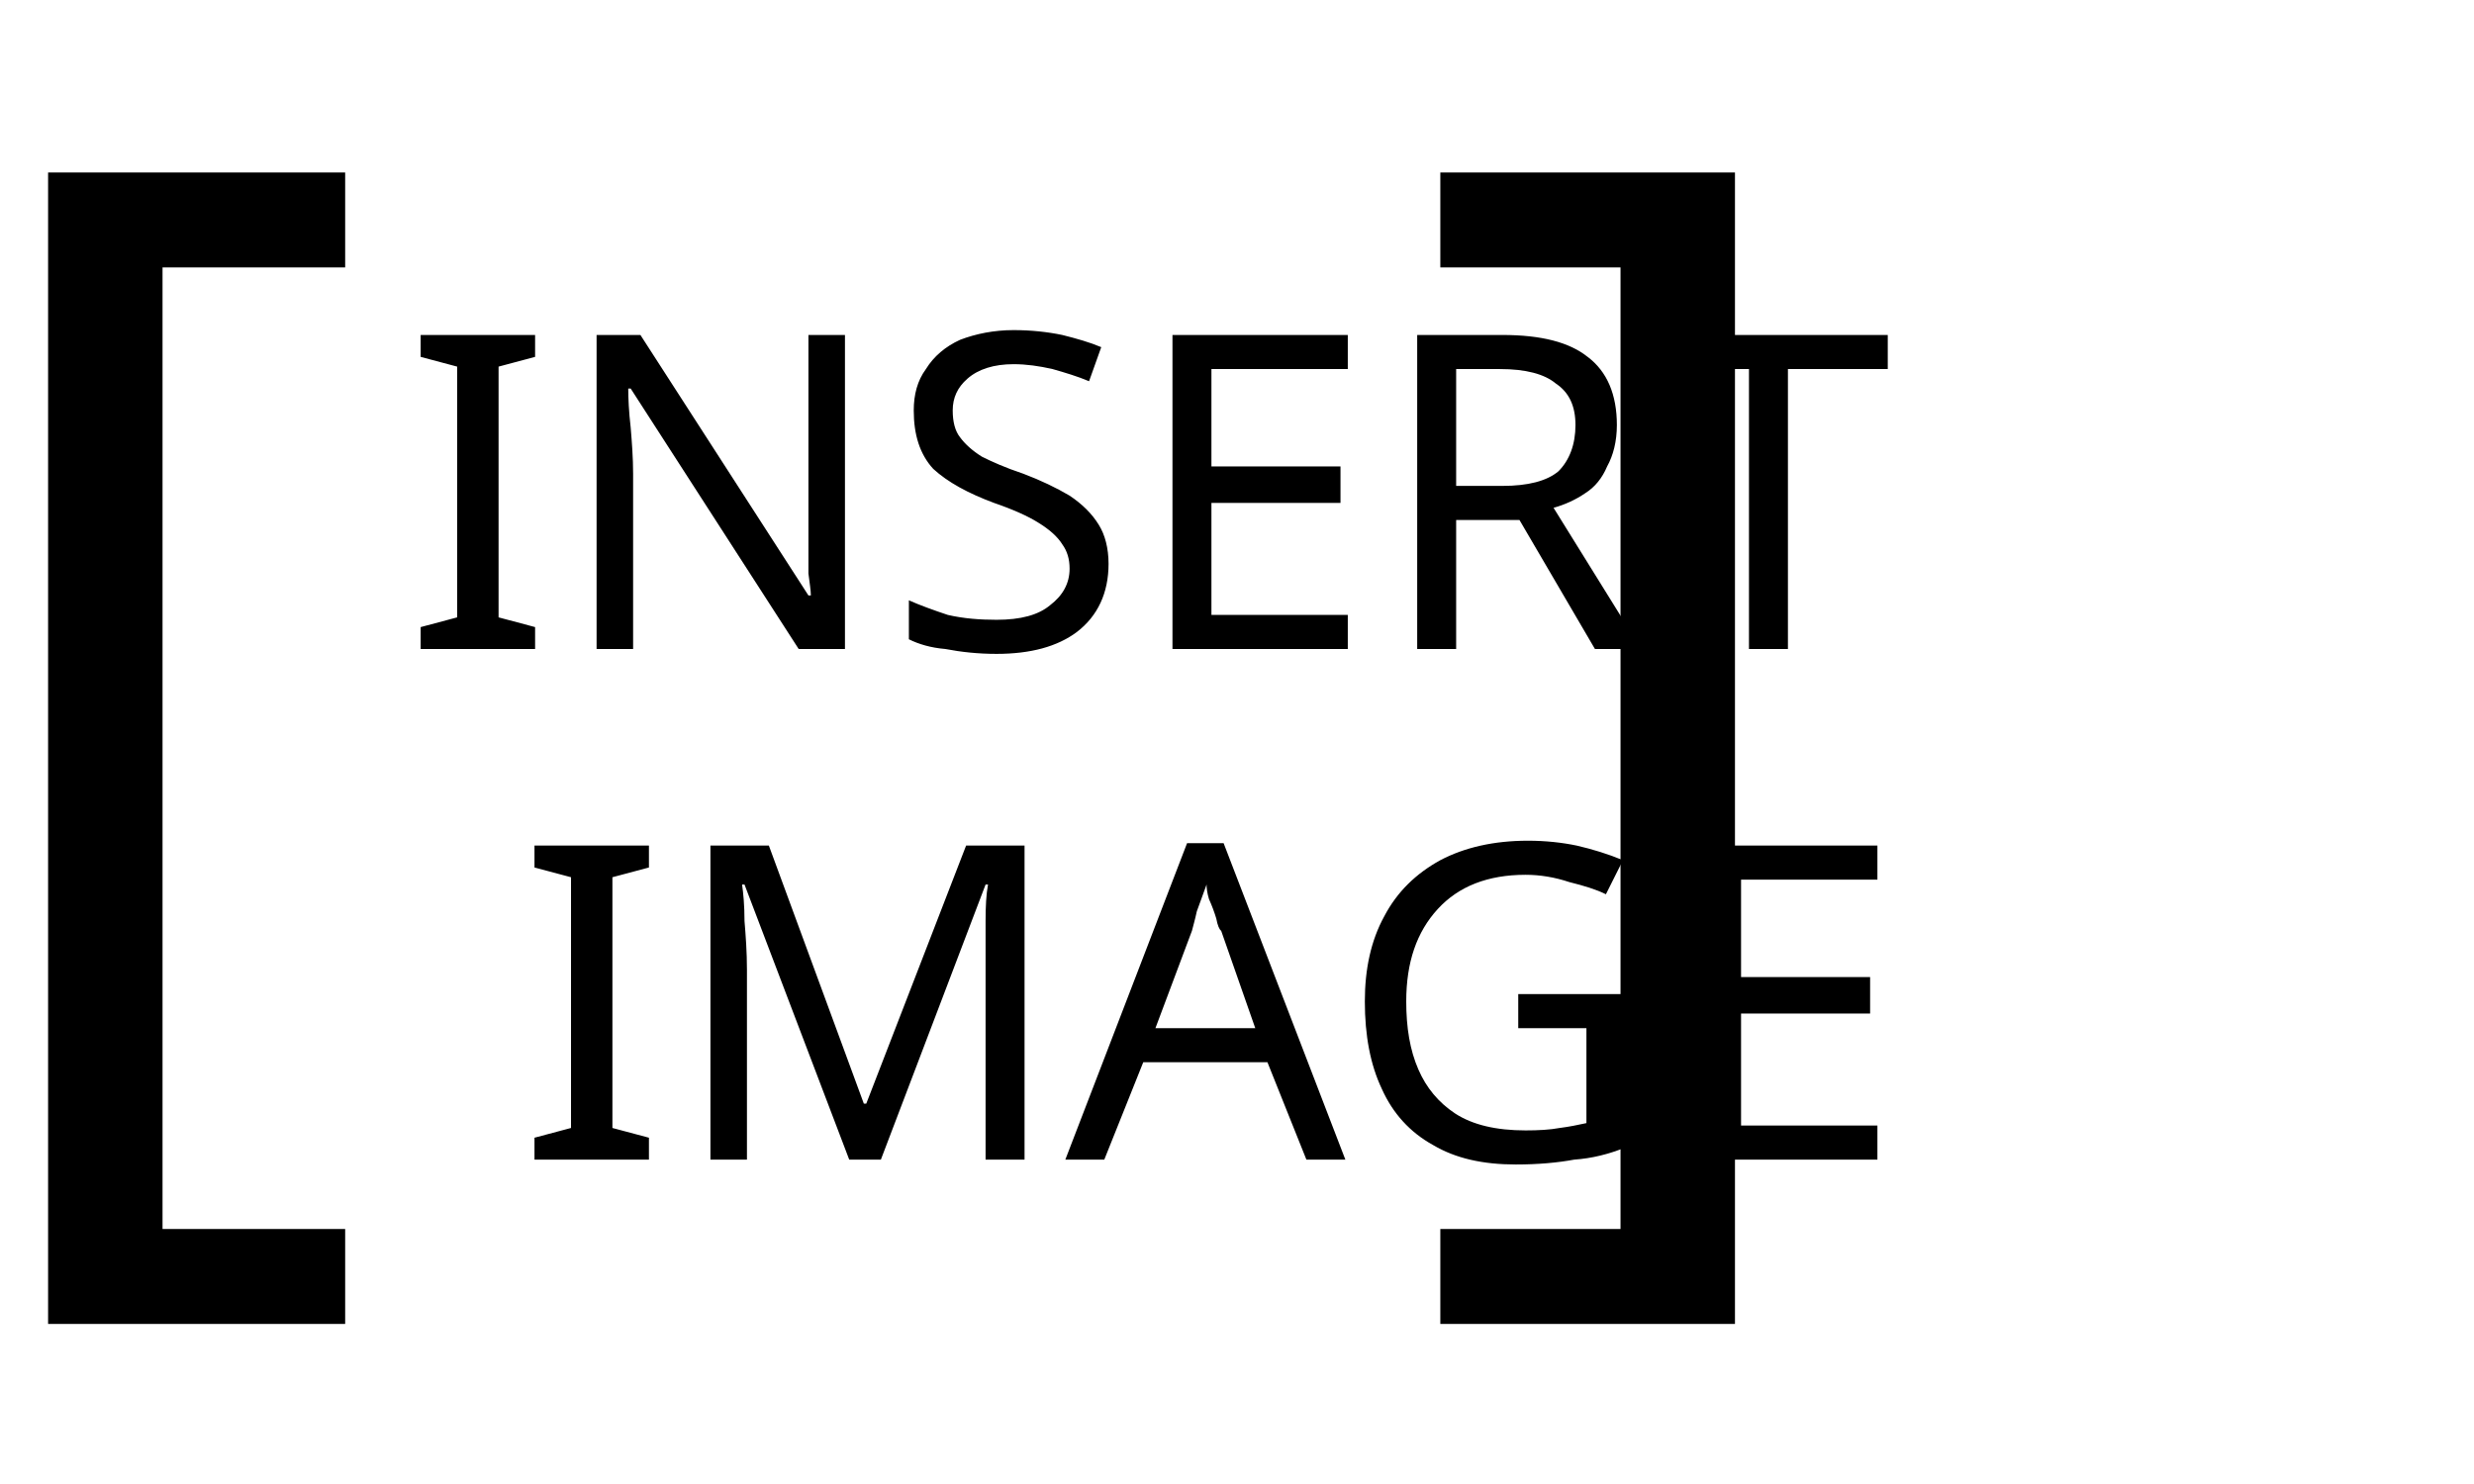
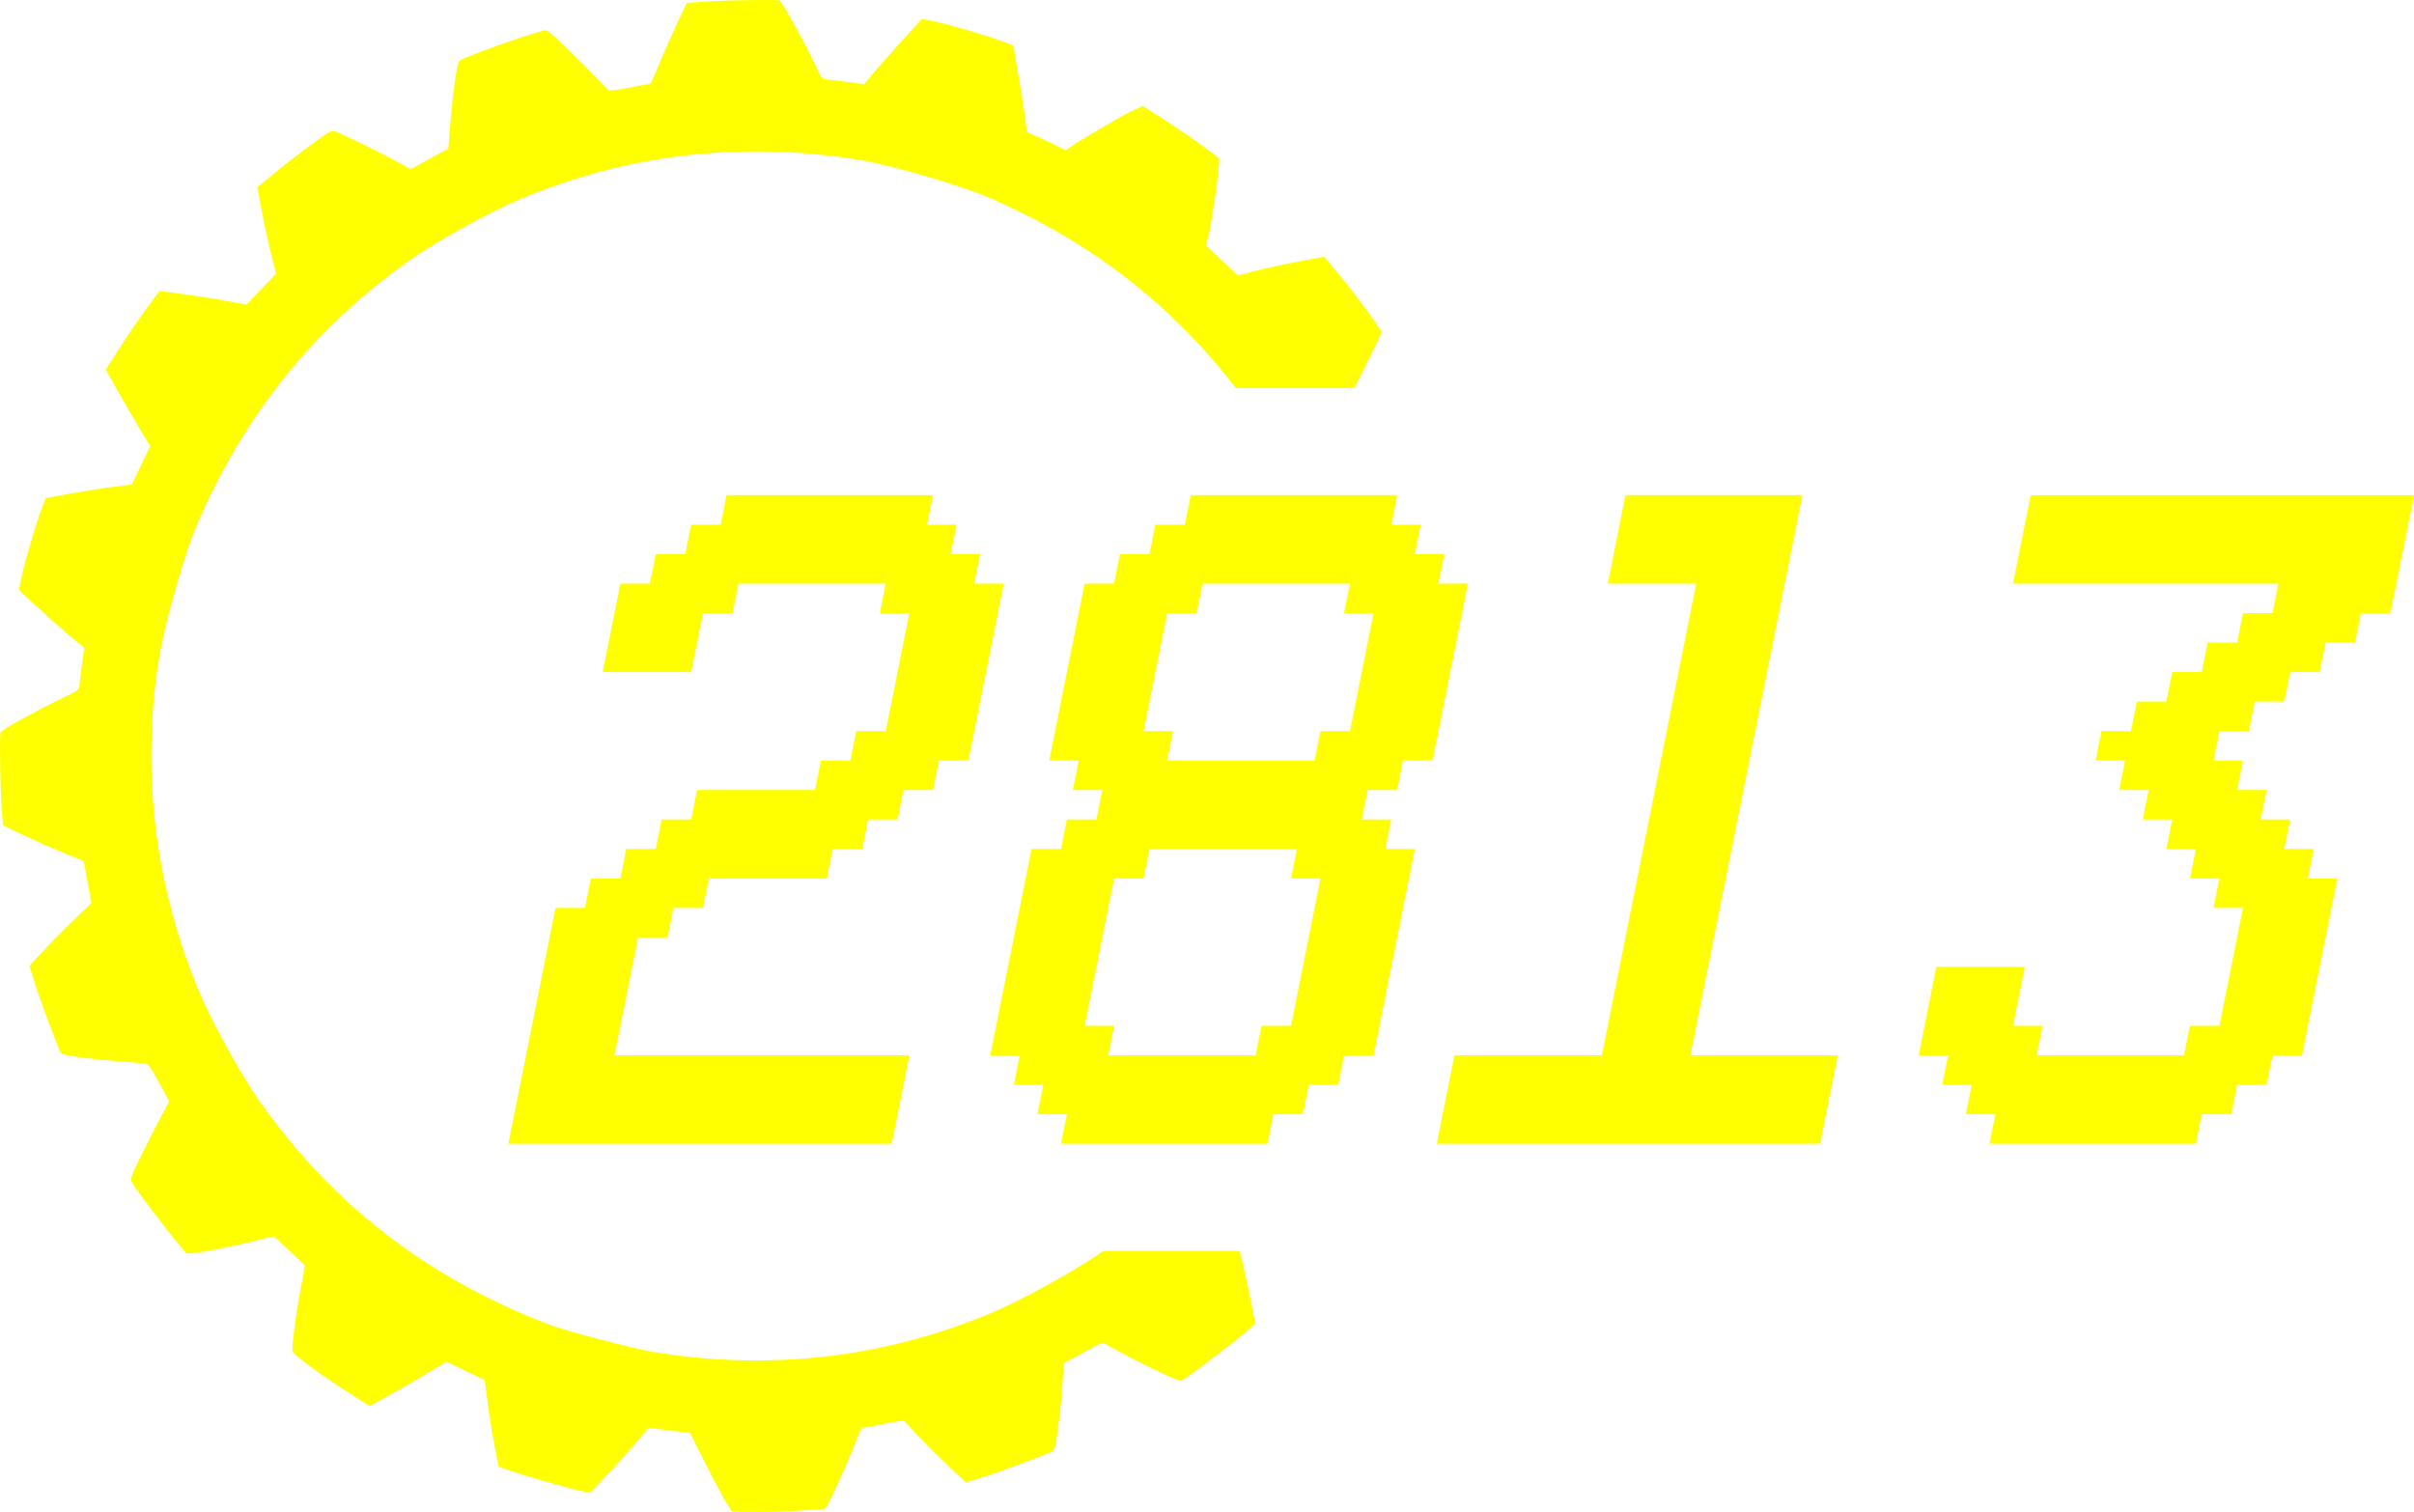
- <svg xmlns="http://www.w3.org/2000/svg" id="svg4540" version="1.1" viewBox="0 0 15.875 9.525" height="36" width="60">
-   <defs id="defs4534" />
-   <g transform="translate(0,-287.475)" id="layer1">
-     <text id="text5087" y="294.629" x="-0.363" style="font-style:normal;font-weight:normal;font-size:12.7px;line-height:1.25;font-family:sans-serif;letter-spacing:0px;word-spacing:0px;fill:#000000;fill-opacity:1;stroke:none;stroke-width:0.265" xml:space="preserve">
-       <tspan style="font-size:8.467px;stroke-width:0.265" y="294.629" x="-0.363" id="tspan5085">[   ]</tspan>
-     </text>
-     <text id="text5091" y="289.142" x="-7.741" style="font-style:normal;font-weight:normal;font-size:10.583px;line-height:1.25;font-family:sans-serif;letter-spacing:0px;word-spacing:0px;fill:#000000;fill-opacity:1;stroke:none;stroke-width:0.265" xml:space="preserve">
-       <tspan id="tspan5097" style="font-size:4.233px;stroke-width:0.265" y="298.798" x="-7.741" />
-     </text>
-     <text id="text5103" y="286.009" x="5.332" style="font-style:normal;font-weight:normal;font-size:1062.567px;line-height:1.25;font-family:sans-serif;letter-spacing:0px;word-spacing:0px;fill:#000000;fill-opacity:1;stroke:none;stroke-width:0.265" xml:space="preserve">
-       <tspan style="stroke-width:0.265" y="1255.42" x="5.332" id="tspan5101" />
-     </text>
-     <text id="text5107" y="288.833" x="5.609" style="font-style:normal;font-weight:normal;font-size:1062.567px;line-height:1.25;font-family:sans-serif;letter-spacing:0px;word-spacing:0px;fill:#000000;fill-opacity:1;stroke:none;stroke-width:0.265" xml:space="preserve">
-       <tspan style="font-size:4.233px;stroke-width:0.265" y="1258.245" x="5.609" id="tspan5105" />
-     </text>
-     <text id="text5111" y="285.838" x="-17.777" style="font-style:normal;font-weight:normal;font-size:4.233px;line-height:1.25;font-family:sans-serif;letter-spacing:0px;word-spacing:0px;fill:#000000;fill-opacity:1;stroke:none;stroke-width:0.265" xml:space="preserve">
-       <tspan style="font-size:4.233px;stroke-width:0.265" y="289.7" x="-17.777" id="tspan5109" />
-     </text>
-     <text id="text5115" y="291.643" x="2.591" style="font-style:normal;font-weight:normal;font-size:6.35px;line-height:1.25;font-family:sans-serif;letter-spacing:0px;word-spacing:0px;fill:#000000;fill-opacity:1;stroke:none;stroke-width:0.265" xml:space="preserve">
-       <tspan style="font-size:2.822px;stroke-width:0.265" y="291.643" x="2.591" id="tspan5113">INSERT</tspan>
-     </text>
-     <text id="text5119" y="294.92" x="3.321" style="font-style:normal;font-weight:normal;font-size:6.35px;line-height:1.25;font-family:sans-serif;letter-spacing:0px;word-spacing:0px;fill:#000000;fill-opacity:1;stroke:none;stroke-width:0.265" xml:space="preserve">
-       <tspan style="font-size:2.822px;stroke-width:0.265" y="294.92" x="3.321" id="tspan5117">IMAGE</tspan>
-     </text>
+ <svg xmlns="http://www.w3.org/2000/svg" id="svg11005" version="1.1" viewBox="0 0 563.19 352.763" height="352.763mm" width="563.19mm">
+   <defs id="defs10999" />
+   <g transform="translate(38.17832,163.6195)" id="layer1">
+     <path id="path142-6" transform="matrix(0.2645833,0,0,0.2645833,-38.17832,-163.6195)" d="M 669.012,0.014 C 652.861,0.107 630.494,0.689 620.373,1.475 l -14.879,1.156 -8.256,17.537 c -4.54,9.646 -11.61,25.619 -15.713,35.496 -4.102,9.877 -7.577,18 -7.721,18.049 -0.144,0.049 -8.456,1.627 -18.471,3.508 -14.217,2.669 -18.59,2.993 -19.947,1.473 -12.814,-14.356 -50.659,-51.259 -53.381,-52.053 -3.298,-0.962 -70.223,22.405 -76.693,26.777 -2.317,1.566 -5.623,24.199 -8.375,57.328 l -1.682,20.236 -16.594,9.1 -16.596,9.1 -11.75,-6.506 c -6.463,-3.578 -21.771,-11.35 -34.016,-17.27 -21.524,-10.405 -22.372,-10.709 -25.496,-9.193 -4.834,2.346 -32.308,22.859 -49.129,36.682 l -14.814,12.174 3.883,20.748 c 2.135,11.412 5.861,28.552 8.279,38.086 l 4.396,17.334 -13.023,13.691 -13.023,13.689 -9.52,-1.828 c -12.797,-2.458 -34.986,-5.948 -52.703,-8.291 l -14.539,-1.924 -11.529,15.65 c -6.342,8.607 -17.014,24.22 -23.715,34.695 l -12.182,19.045 10.016,17.791 c 5.509,9.785 14.345,24.966 19.635,33.734 l 9.619,15.941 -8.098,16.889 -8.096,16.887 -17.299,2.209 c -9.514,1.215 -26.609,3.927 -37.99,6.029 l -20.693,3.822 -3.936,10.408 c -5.1,13.487 -15.027,47.506 -17.652,60.492 l -2.055,10.154 19.266,17.736 c 10.596,9.755 23.556,21.189 28.801,25.408 l 9.535,7.67 -1.998,14.9 c -1.099,8.195 -2.115,16.625 -2.258,18.734 -0.234,3.463 -1.475,4.412 -12.811,9.791 -22.816,10.828 -56.13,29.177 -56.734,31.248 -0.958,3.286 -0.22,50.81 1.041,67.059 l 1.158,14.922 8.328,4.064 c 16.13,7.872 38.282,17.676 53.939,23.873 4.794,1.897 8.756,3.557 8.807,3.689 0.05,0.133 1.635,8.463 3.521,18.512 l 3.432,18.271 -3.879,3.82 c -2.133,2.102 -9.143,8.85 -15.576,14.994 -6.433,6.144 -17.002,16.925 -23.486,23.957 l -11.791,12.785 4.174,13.465 c 5.009,16.166 21.072,59.353 23.305,62.656 1.342,1.986 4.013,2.678 17.273,4.482 13.137,1.787 25.194,2.934 57.09,5.42 2.885,0.225 4.751,2.758 12.422,16.871 l 9.025,16.607 -6.969,12.889 c -3.833,7.089 -11.615,22.364 -17.293,33.943 -10.041,20.476 -10.281,21.144 -8.738,24.359 3.055,6.37 38.362,52.324 48.266,62.82 1.335,1.415 31.558,-4.067 58.857,-10.676 l 18.295,-4.43 13.537,12.877 13.537,12.879 -0.9,5.59 c -0.495,3.075 -1.521,8.848 -2.279,12.828 -2.925,15.343 -4.036,22.313 -6.109,38.289 -1.18,9.091 -1.909,17.627 -1.621,18.971 0.624,2.908 26.298,21.79 50.787,37.35 l 17.389,11.049 21.102,-11.816 c 11.606,-6.499 26.781,-15.328 33.723,-19.617 l 12.621,-7.799 16.955,8.119 16.955,8.117 2.896,21.654 c 1.593,11.909 4.374,29.087 6.18,38.172 l 3.281,16.518 7.062,2.557 h 0.008 c 12.397,4.487 57.919,17.646 65.947,19.064 l 7.746,1.369 14.363,-15.262 c 13.931,-14.804 27.073,-29.682 33.896,-38.371 2.389,-3.043 4.102,-4.019 6.07,-3.445 1.509,0.436 9.699,1.585 18.201,2.555 l 15.459,1.764 7.84,15.805 c 14.248,28.72 27.521,52.797 29.408,53.348 5.388,1.571 77.787,-0.559 81.775,-2.406 1.923,-0.89 15.762,-30.791 25.842,-55.834 l 6.02,-14.955 18.693,-3.596 18.693,-3.594 3.633,4.121 c 6.407,7.265 32.086,33.033 41.912,42.057 l 9.518,8.74 13.455,-4.168 c 16.291,-5.048 59.356,-21.078 62.703,-23.34 2.059,-1.391 2.712,-3.871 4.545,-17.256 2.491,-18.193 4.387,-38.023 4.877,-50.996 l 0.344,-9.148 17.162,-9.332 17.162,-9.332 12.529,7.041 c 6.891,3.872 22.124,11.642 33.852,17.268 19.9,9.547 21.524,10.135 24.344,8.815 4.188,-1.961 40.713,-29.5 53.586,-40.402 l 10.604,-8.98 -4.484,-22.568 c -2.466,-12.413 -6.259,-29.464 -8.43,-37.889 l -0.99,-3.846 H 972.816 c -0.555,0.394 -1.101,0.797 -1.658,1.19 -23.792,16.767 -72.303,43.368 -99.232,54.414 -59.56,24.432 -119.167,37.719 -181.514,40.459 -38.21,1.679 -75.914,-0.617 -114.631,-6.981 -17.097,-2.81 -76.516,-18.449 -90.936,-23.934 C 377.603,1127.487 293.289,1062.56 228.879,971.162 212.112,947.37 185.511,898.857 174.465,871.928 144.917,799.895 131.21,725.108 133.674,649.346 c 1.576,-48.475 7.063,-81.908 21.641,-131.883 8.296,-28.44 12.914,-42.177 18.711,-55.654 41.611,-96.742 103.412,-173.306 188.012,-232.926 23.792,-16.767 72.303,-43.37 99.232,-54.416 59.56,-24.432 119.167,-37.717 181.514,-40.457 38.569,-1.695 75.639,0.594 115.967,7.162 27.034,4.403 87.478,22.033 112.639,32.855 88.989,38.276 160.893,93.651 218.252,168.125 h 104.471 c 6.129,-11.766 13.508,-26.393 17.264,-34.471 l 6.965,-14.982 -4.93,-7.438 c -6.692,-10.098 -26.061,-35.421 -36.963,-48.324 l -8.93,-10.568 -21.824,4.105 c -12.003,2.258 -29.121,5.969 -38.043,8.246 l -16.221,4.141 -14.084,-13.266 -14.086,-13.268 1.656,-5.768 c 3.39,-11.817 11.32,-68.51 9.902,-70.797 -1.379,-2.225 -32.876,-24.514 -50.023,-35.4 l -17.207,-10.924 -10.158,4.746 c -8.842,4.132 -45.422,25.651 -54.488,32.055 l -3.182,2.248 -14.602,-7.08 c -8.031,-3.894 -15.755,-7.42 -17.166,-7.836 -2.55,-0.751 -2.942,-2.11 -4.16,-14.416 -0.312,-3.146 -2.768,-18.62 -5.459,-34.385 l -4.893,-28.664 -10.182,-3.85 C 870.024,31.238 835.937,21.299 823.076,18.699 l -10.113,-2.045 -19.119,20.949 c -10.516,11.522 -21.963,24.479 -25.439,28.793 l -6.32,7.844 -14.91,-2 c -8.2,-1.1 -16.644,-2.116 -18.766,-2.26 -3.455,-0.234 -4.333,-1.311 -8.418,-10.326 -8.138,-17.958 -30.523,-58.611 -32.607,-59.219 -1.228,-0.358 -8.681,-0.478 -18.371,-0.422 z" style="fill:#ffff00;stroke:none;stroke-width:1.333" />
+     <path d="m 282.271,82.612 h -6.879 l -1.376,6.879 h -6.879 l -1.376,6.879 h -6.879 l -1.376,6.879 h -48.154 l 1.376,-6.879 h -6.879 l 1.376,-6.879 h -6.879 l 1.376,-6.879 h -6.879 l 9.631,-48.154 h 6.879 l 1.376,-6.879 h 6.879 l 1.376,-6.879 h -6.879 l 1.376,-6.879 h -6.879 l 8.255,-41.275 h 6.879 l 1.376,-6.879 h 6.879 l 1.376,-6.879 h 6.879 l 1.376,-6.879 h 48.154 l -1.376,6.879 h 6.879 l -1.376,6.879 h 6.879 l -1.376,6.879 h 6.879 l -8.255,41.275 h -6.879 l -1.376,6.879 h -6.879 l -1.376,6.879 h 6.879 l -1.376,6.879 h 6.879 z m -5.503,-75.671 5.503,-27.517 h -6.879 l 1.376,-6.879 h -34.396 l -1.376,6.879 h -6.879 l -5.503,27.517 h 6.879 l -1.376,6.879 h 34.396 l 1.376,-6.879 z m -13.758,68.792 6.879,-34.396 h -6.879 l 1.376,-6.879 h -34.396 l -1.376,6.879 h -6.879 l -6.879,34.396 h 6.879 l -1.376,6.879 h 34.396 l 1.376,-6.879 z" style="font-style:italic;font-variant:normal;font-weight:bold;font-stretch:normal;font-size:medium;line-height:44.25;font-family:Ticketing;-inkscape-font-specification:'Ticketing Bold Italic';letter-spacing:5.292px;word-spacing:0px;fill:#ffff00;fill-opacity:1;stroke:none;stroke-width:50;stroke-miterlimit:4;stroke-dasharray:none;paint-order:stroke fill markers" id="path1438" />
+     <path d="m 386.443,103.25 h -89.429 l 4.128,-20.638 h 34.396 l 22.013,-110.067 h -20.637 l 4.128,-20.637 h 41.275 l -26.141,130.704 h 34.396 z" style="font-style:italic;font-variant:normal;font-weight:bold;font-stretch:normal;font-size:medium;line-height:44.25;font-family:Ticketing;-inkscape-font-specification:'Ticketing Bold Italic';letter-spacing:5.292px;word-spacing:0px;fill:#ffff00;fill-opacity:1;stroke:none;stroke-width:50;stroke-miterlimit:4;stroke-dasharray:none;paint-order:stroke fill markers" id="path1440" />
+     <path d="m 498.871,82.612 h -6.879 l -1.376,6.879 h -6.879 l -1.376,6.879 h -6.879 l -1.376,6.879 h -48.154 l 1.376,-6.879 h -6.879 l 1.376,-6.879 h -6.879 l 1.376,-6.879 h -6.879 l 4.128,-20.637 h 20.637 l -2.752,13.758 h 6.879 l -1.376,6.879 h 34.396 l 1.376,-6.879 h 6.879 l 5.503,-27.517 h -6.879 l 1.376,-6.879 h -6.879 l 1.376,-6.879 h -6.879 l 1.376,-6.879 h -6.879 l 1.376,-6.879 h -6.879 l 1.376,-6.879 h -6.879 l 1.376,-6.879 h 6.879 l 1.376,-6.879 h 6.879 l 1.376,-6.879 h 6.879 l 1.376,-6.879 h 6.879 l 1.376,-6.879 h 6.879 l 1.376,-6.879 h -61.913 l 4.128,-20.637 h 89.429 l -5.503,27.517 h -6.879 l -1.376,6.879 h -6.879 l -1.376,6.879 h -6.879 l -1.376,6.879 h -6.879 l -1.376,6.879 h -6.879 l -1.376,6.879 h 6.879 l -1.376,6.879 h 6.879 l -1.376,6.879 h 6.879 l -1.376,6.879 h 6.879 l -1.376,6.879 h 6.879 z" style="font-style:italic;font-variant:normal;font-weight:bold;font-stretch:normal;font-size:medium;line-height:44.25;font-family:Ticketing;-inkscape-font-specification:'Ticketing Bold Italic';letter-spacing:5.292px;word-spacing:0px;fill:#ffff00;fill-opacity:1;stroke:none;stroke-width:50;stroke-miterlimit:4;stroke-dasharray:none;paint-order:stroke fill markers" id="path1442" />
+     <path d="M 169.843,103.25 H 80.414 l 11.007,-55.033 h 6.879 l 1.376,-6.879 h 6.879 l 1.376,-6.879 h 6.879 l 1.376,-6.879 h 6.879 l 1.376,-6.879 h 27.517 l 1.376,-6.879 h 6.879 l 1.376,-6.879 h 6.879 l 5.503,-27.517 h -6.879 l 1.376,-6.879 h -34.396 l -1.376,6.879 h -6.879 l -2.752,13.758 h -20.637 l 4.128,-20.638 h 6.879 l 1.376,-6.879 h 6.879 l 1.376,-6.879 h 6.879 l 1.376,-6.879 h 48.154 l -1.376,6.879 h 6.879 l -1.376,6.879 h 6.879 l -1.376,6.879 h 6.879 l -8.255,41.275 h -6.879 l -1.376,6.879 h -6.879 l -1.376,6.879 h -6.879 l -1.376,6.879 h -6.879 l -1.376,6.879 h -27.517 l -1.376,6.879 h -6.879 l -1.376,6.879 h -6.879 l -5.503,27.517 h 68.792 z" style="font-style:italic;font-variant:normal;font-weight:bold;font-stretch:normal;font-size:medium;line-height:44.25;font-family:sans-serif;-inkscape-font-specification:'sans-serif Bold Italic';letter-spacing:0px;word-spacing:0px;fill:#ffff00;fill-opacity:1;stroke:none;stroke-width:50;stroke-miterlimit:4;stroke-dasharray:none;paint-order:stroke fill markers" id="path1436" />
  </g>
</svg>
